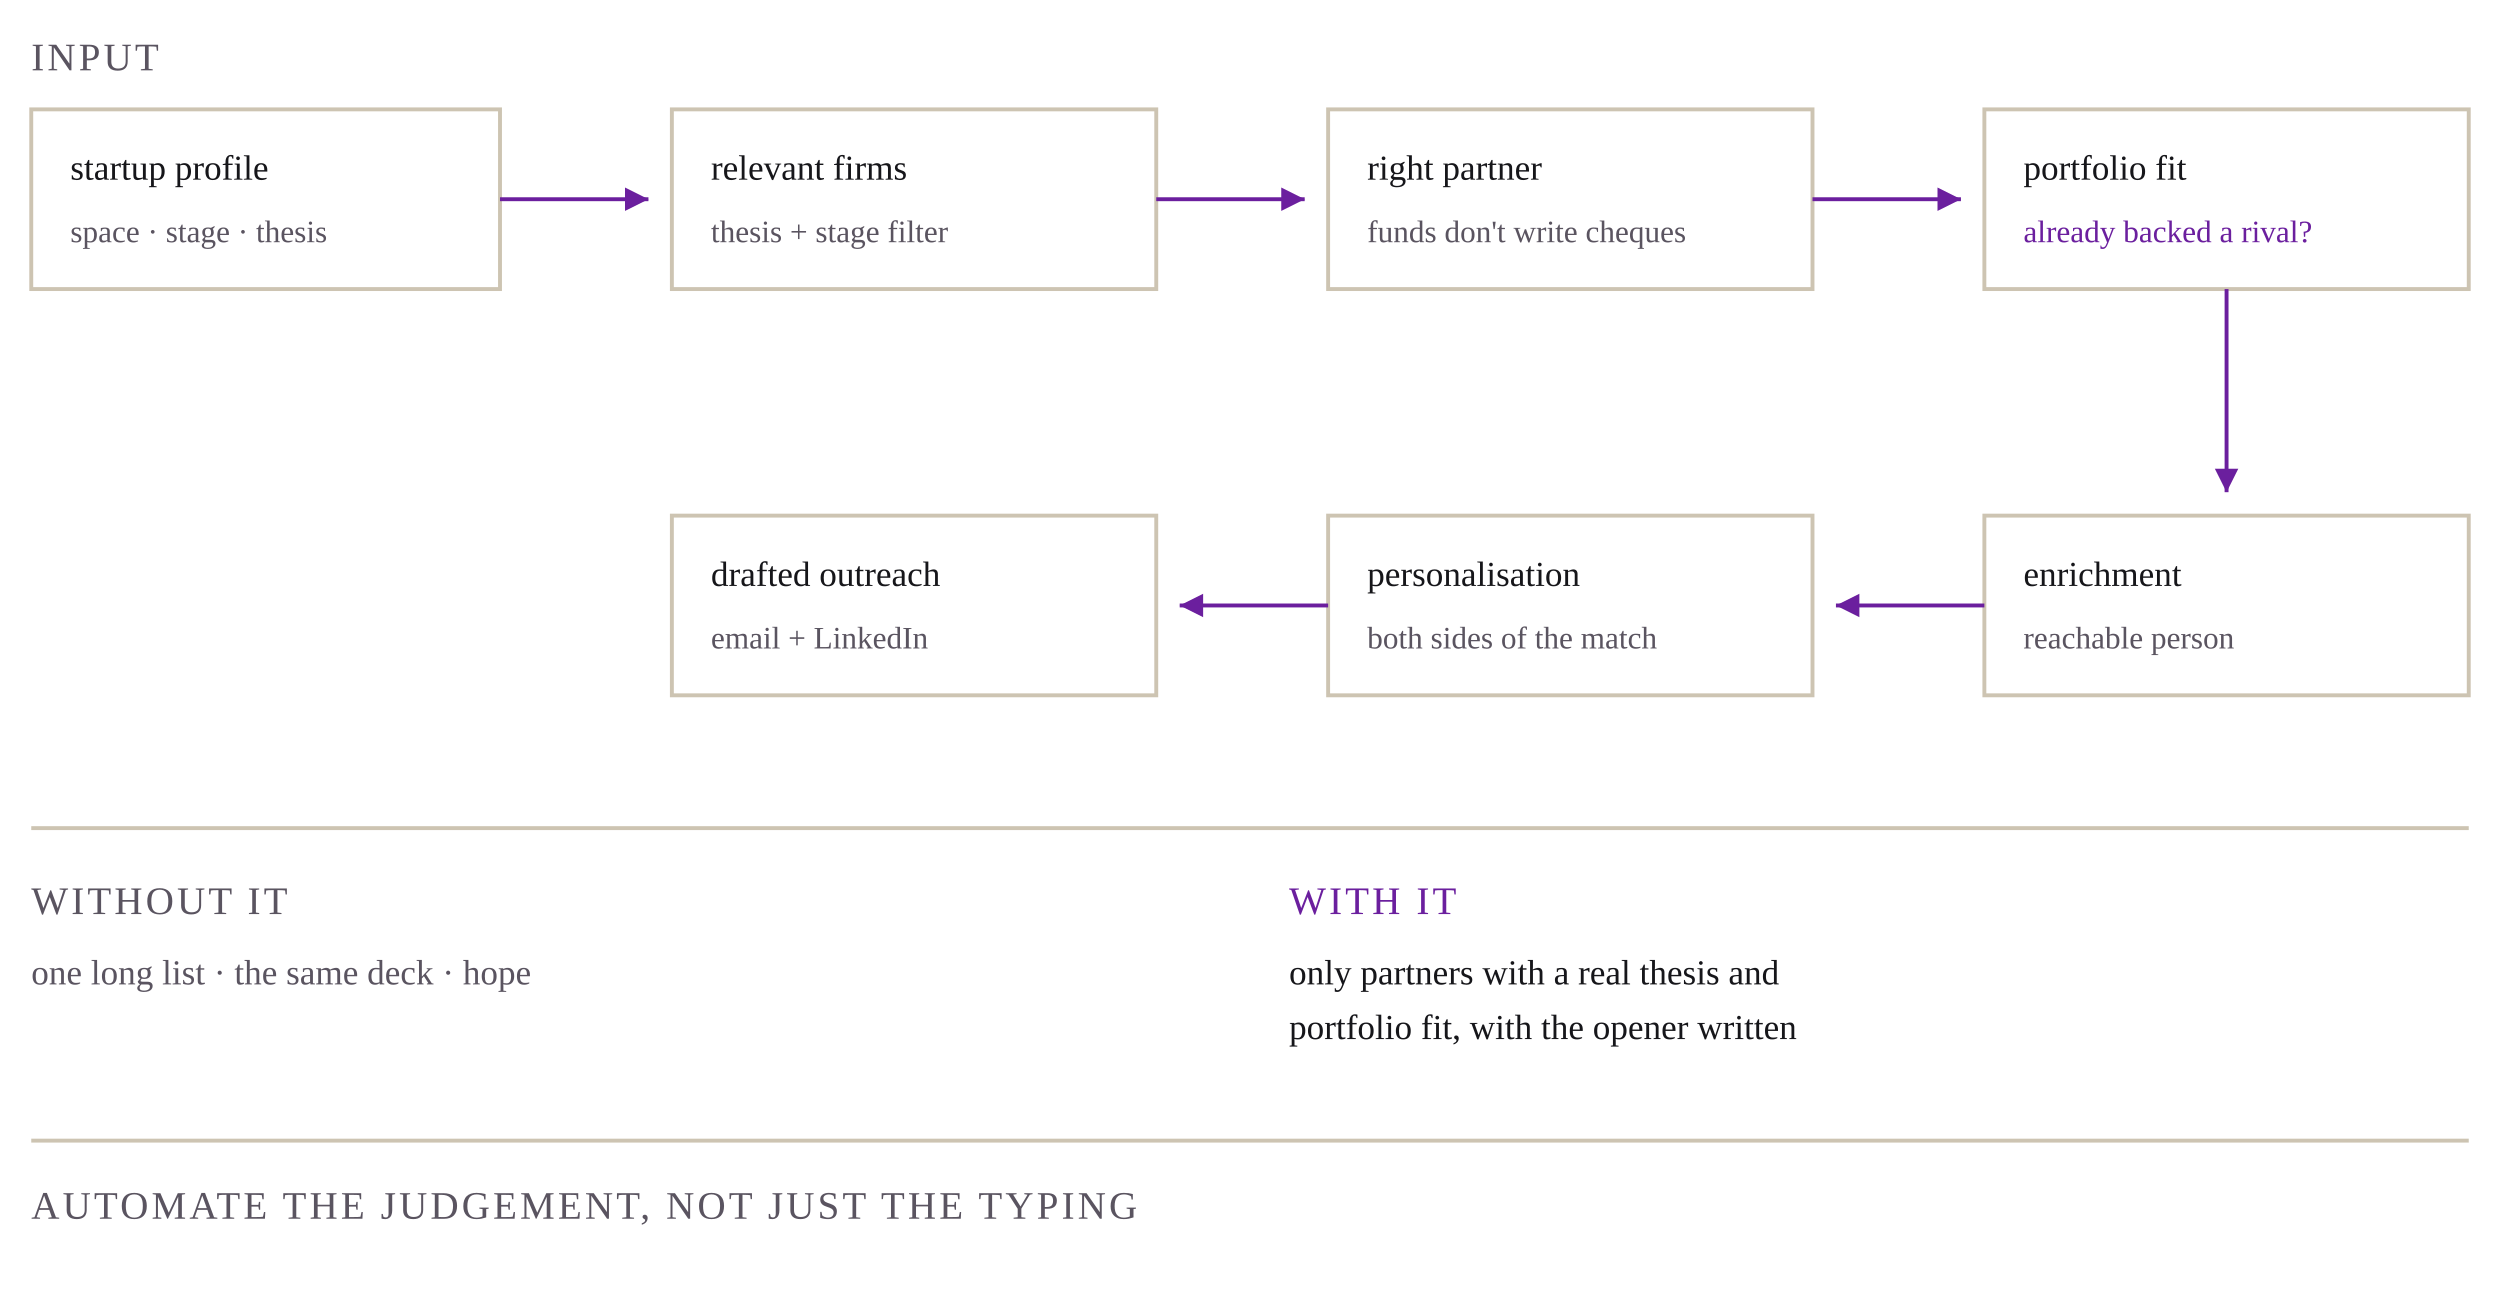
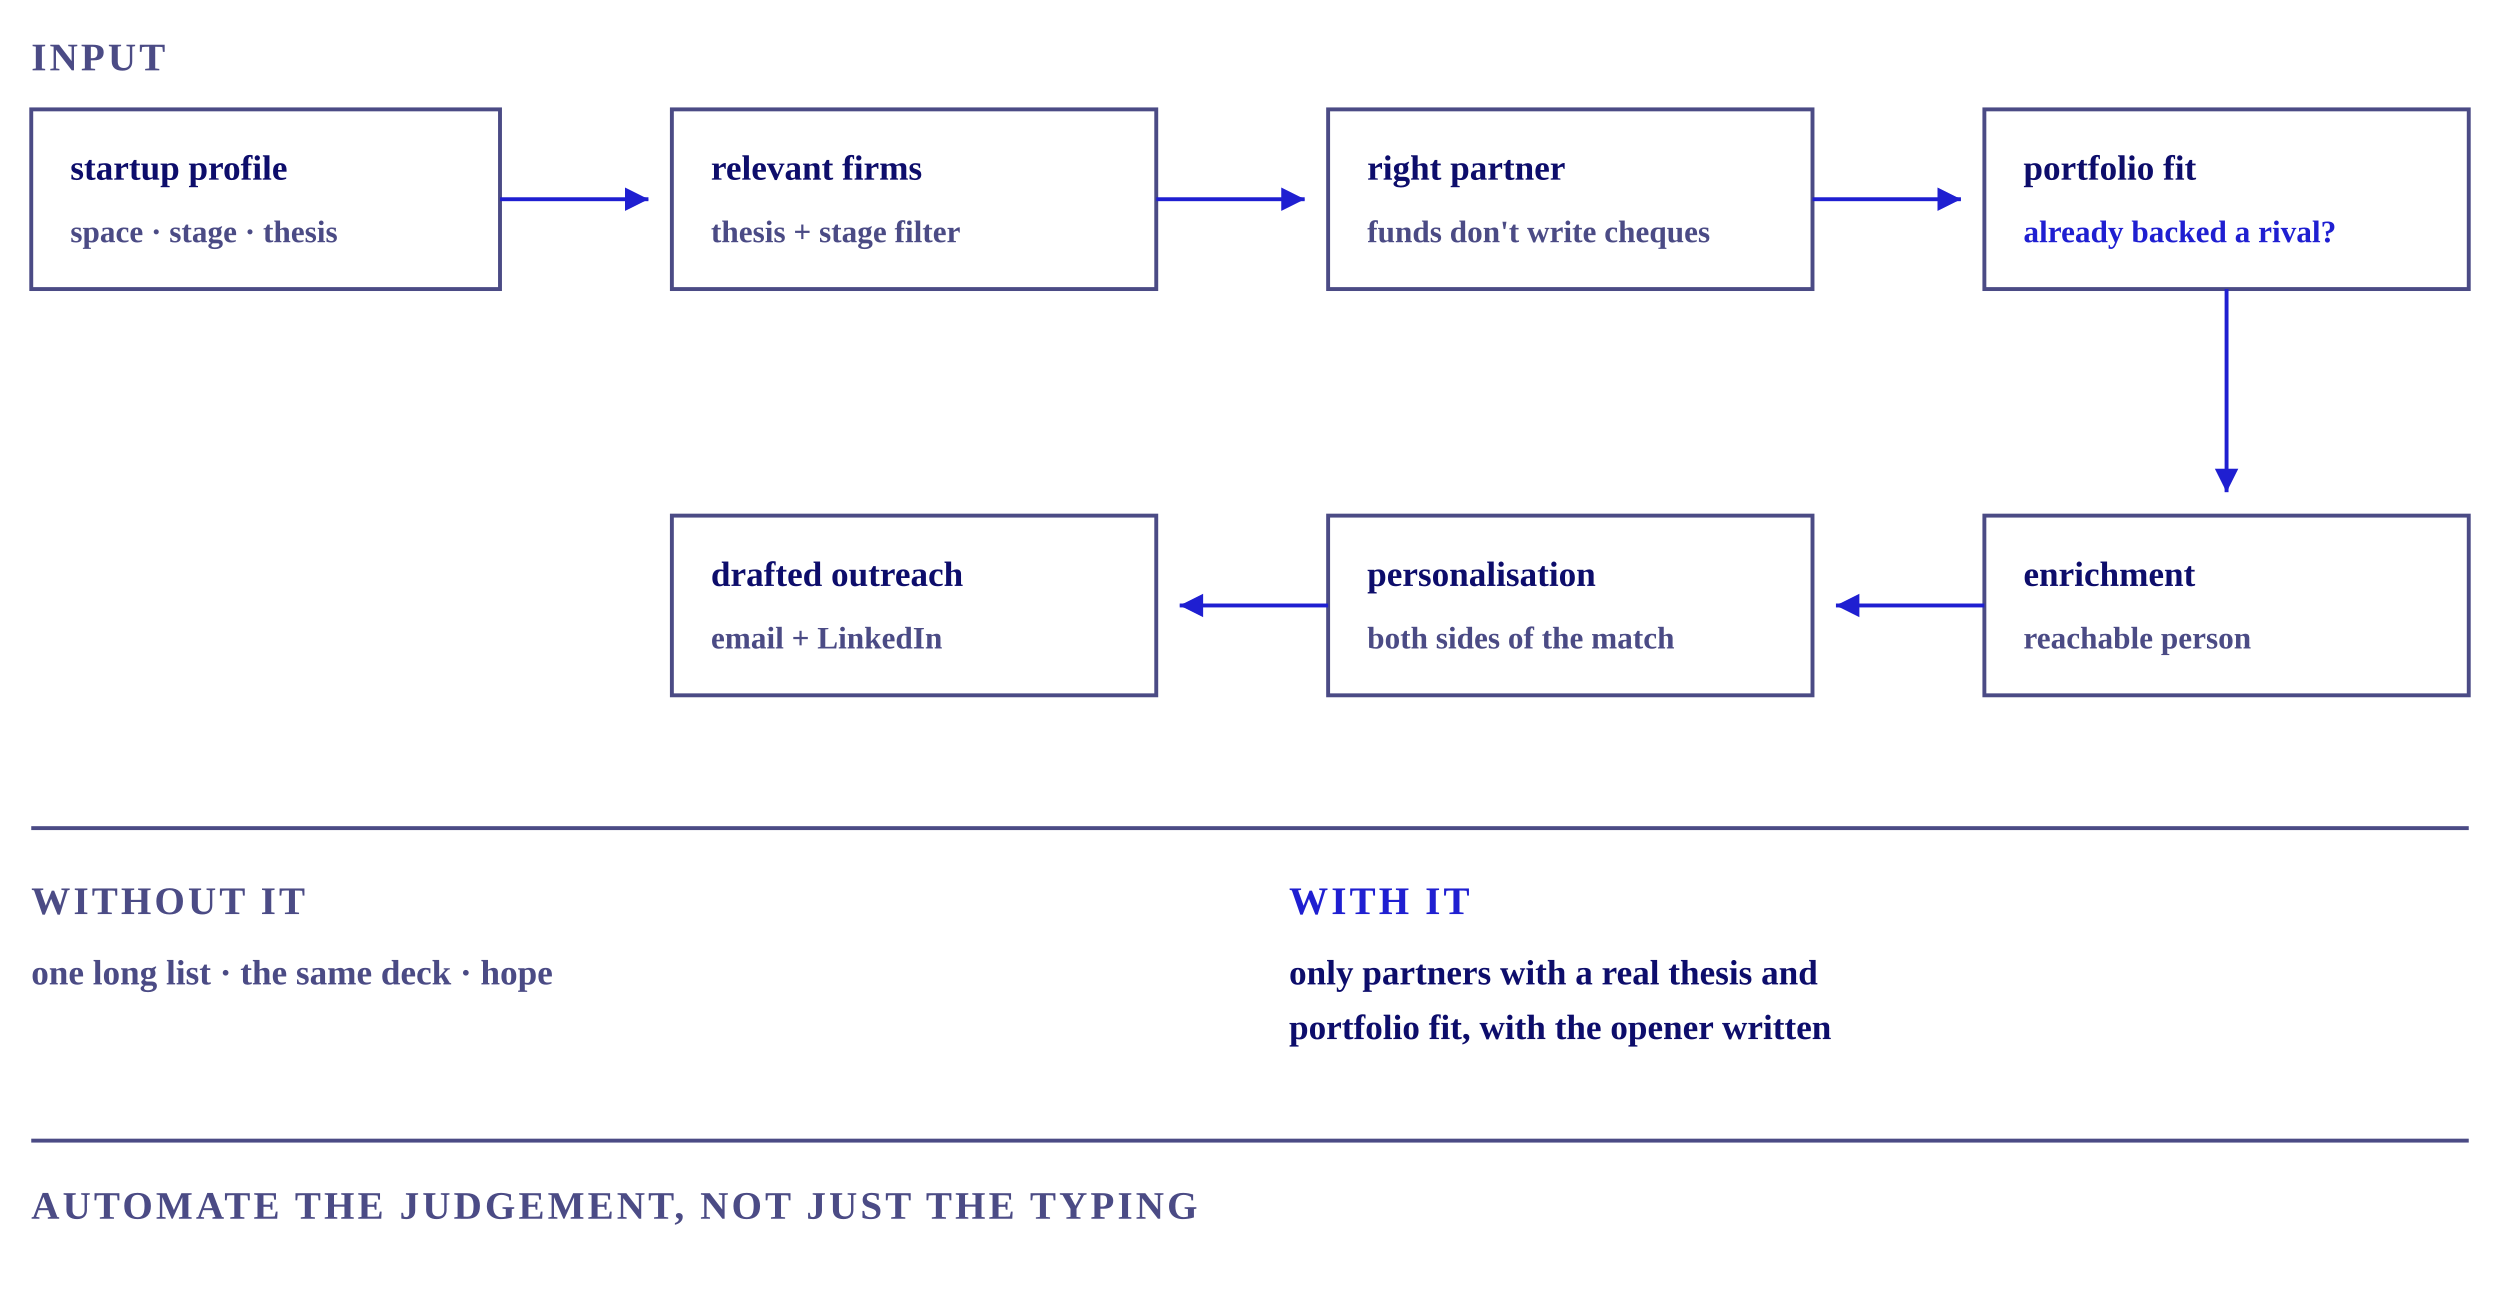
<svg xmlns="http://www.w3.org/2000/svg" viewBox="0 0 640 330" width="640" height="330" role="img" aria-label="Investor sourcing workflow: startup profile to relevant firms to partner to portfolio fit to enrichment to drafted outreach">
  <style>
-     .ink   { fill: #16161a; }
-     .muted { fill: #5a5460; }
-     .accf  { fill: #6b1f9e; }
-     .acc   { stroke: #6b1f9e; }
-     .box   { fill: none; stroke: #cdc4b2; stroke-width: 1; }
-     .rule  { stroke: #cdc4b2; }
-     text   { font-family: var(--font-plex-mono, "IBM Plex Mono"), ui-monospace, monospace; }
+     .ink   { fill: #0d0d6b; }
+     .muted { fill: #4b4b85; }
+     .accf  { fill: #1f1fd1; }
+     .acc   { stroke: #1f1fd1; }
+     .box   { fill: none; stroke: #4b4b85; stroke-width: 1; }
+     .rule  { stroke: #4b4b85; }
+     text   { font-family: var(--font-sans, "Bricolage Grotesque"), system-ui, sans-serif; font-weight: 600; }
    .lbl   { font-size: 10px; letter-spacing: 0.08em; }
    .sub   { font-size: 9px; }
    .tiny  { font-size: 8px; }
    @media (prefers-color-scheme: dark) {
-       .ink   { fill: #f0ecf5; }
-       .muted { fill: #9a93a8; }
-       .accf  { fill: #b47de8; }
-       .acc   { stroke: #b47de8; }
-       .box, .rule { stroke: #2e2838; }
+       .ink   { fill: #fff6e0; }
+       .muted { fill: #b9b6dc; }
+       .accf  { fill: #9e9eff; }
+       .acc   { stroke: #9e9eff; }
+       .box, .rule { stroke: #b9b6dc; }
    }
  </style>
  <text class="lbl muted" x="8" y="18">INPUT</text>
  <rect class="box" x="8" y="28" width="120" height="46" />
  <text class="sub ink" x="18" y="46">startup profile</text>
  <text class="tiny muted" x="18" y="62">space · stage · thesis</text>
  <path class="acc" d="M128 51 H166" stroke-width="1" />
  <path class="accf" d="M166 51 l-6 -3 v6 z" />
  <rect class="box" x="172" y="28" width="124" height="46" />
  <text class="sub ink" x="182" y="46">relevant firms</text>
  <text class="tiny muted" x="182" y="62">thesis + stage filter</text>
  <path class="acc" d="M296 51 H334" stroke-width="1" />
  <path class="accf" d="M334 51 l-6 -3 v6 z" />
  <rect class="box" x="340" y="28" width="124" height="46" />
  <text class="sub ink" x="350" y="46">right partner</text>
  <text class="tiny muted" x="350" y="62">funds don't write cheques</text>
  <path class="acc" d="M464 51 H502" stroke-width="1" />
  <path class="accf" d="M502 51 l-6 -3 v6 z" />
  <rect class="box" x="508" y="28" width="124" height="46" stroke-width="1.6" />
  <text class="sub ink" x="518" y="46">portfolio fit</text>
  <text class="tiny accf" x="518" y="62">already backed a rival?</text>
  <path class="acc" d="M570 74 V126" stroke-width="1" />
  <path class="accf" d="M570 126 l-3 -6 h6 z" />
  <rect class="box" x="508" y="132" width="124" height="46" />
  <text class="sub ink" x="518" y="150">enrichment</text>
  <text class="tiny muted" x="518" y="166">reachable person</text>
  <path class="acc" d="M508 155 H470" stroke-width="1" />
  <path class="accf" d="M470 155 l6 -3 v6 z" />
  <rect class="box" x="340" y="132" width="124" height="46" />
  <text class="sub ink" x="350" y="150">personalisation</text>
  <text class="tiny muted" x="350" y="166">both sides of the match</text>
  <path class="acc" d="M340 155 H302" stroke-width="1" />
  <path class="accf" d="M302 155 l6 -3 v6 z" />
  <rect class="box" x="172" y="132" width="124" height="46" />
  <text class="sub ink" x="182" y="150">drafted outreach</text>
  <text class="tiny muted" x="182" y="166">email + LinkedIn</text>
  <line class="rule" x1="8" y1="212" x2="632" y2="212" stroke-width="1" />
  <text class="lbl muted" x="8" y="234">WITHOUT IT</text>
  <text class="sub muted" x="8" y="252">one long list · the same deck · hope</text>
  <text class="lbl accf" x="330" y="234">WITH IT</text>
  <text class="sub ink" x="330" y="252">only partners with a real thesis and</text>
  <text class="sub ink" x="330" y="266">portfolio fit, with the opener written</text>
  <line class="rule" x1="8" y1="292" x2="632" y2="292" stroke-width="1" />
  <text class="lbl muted" x="8" y="312">AUTOMATE THE JUDGEMENT, NOT JUST THE TYPING</text>
</svg>
